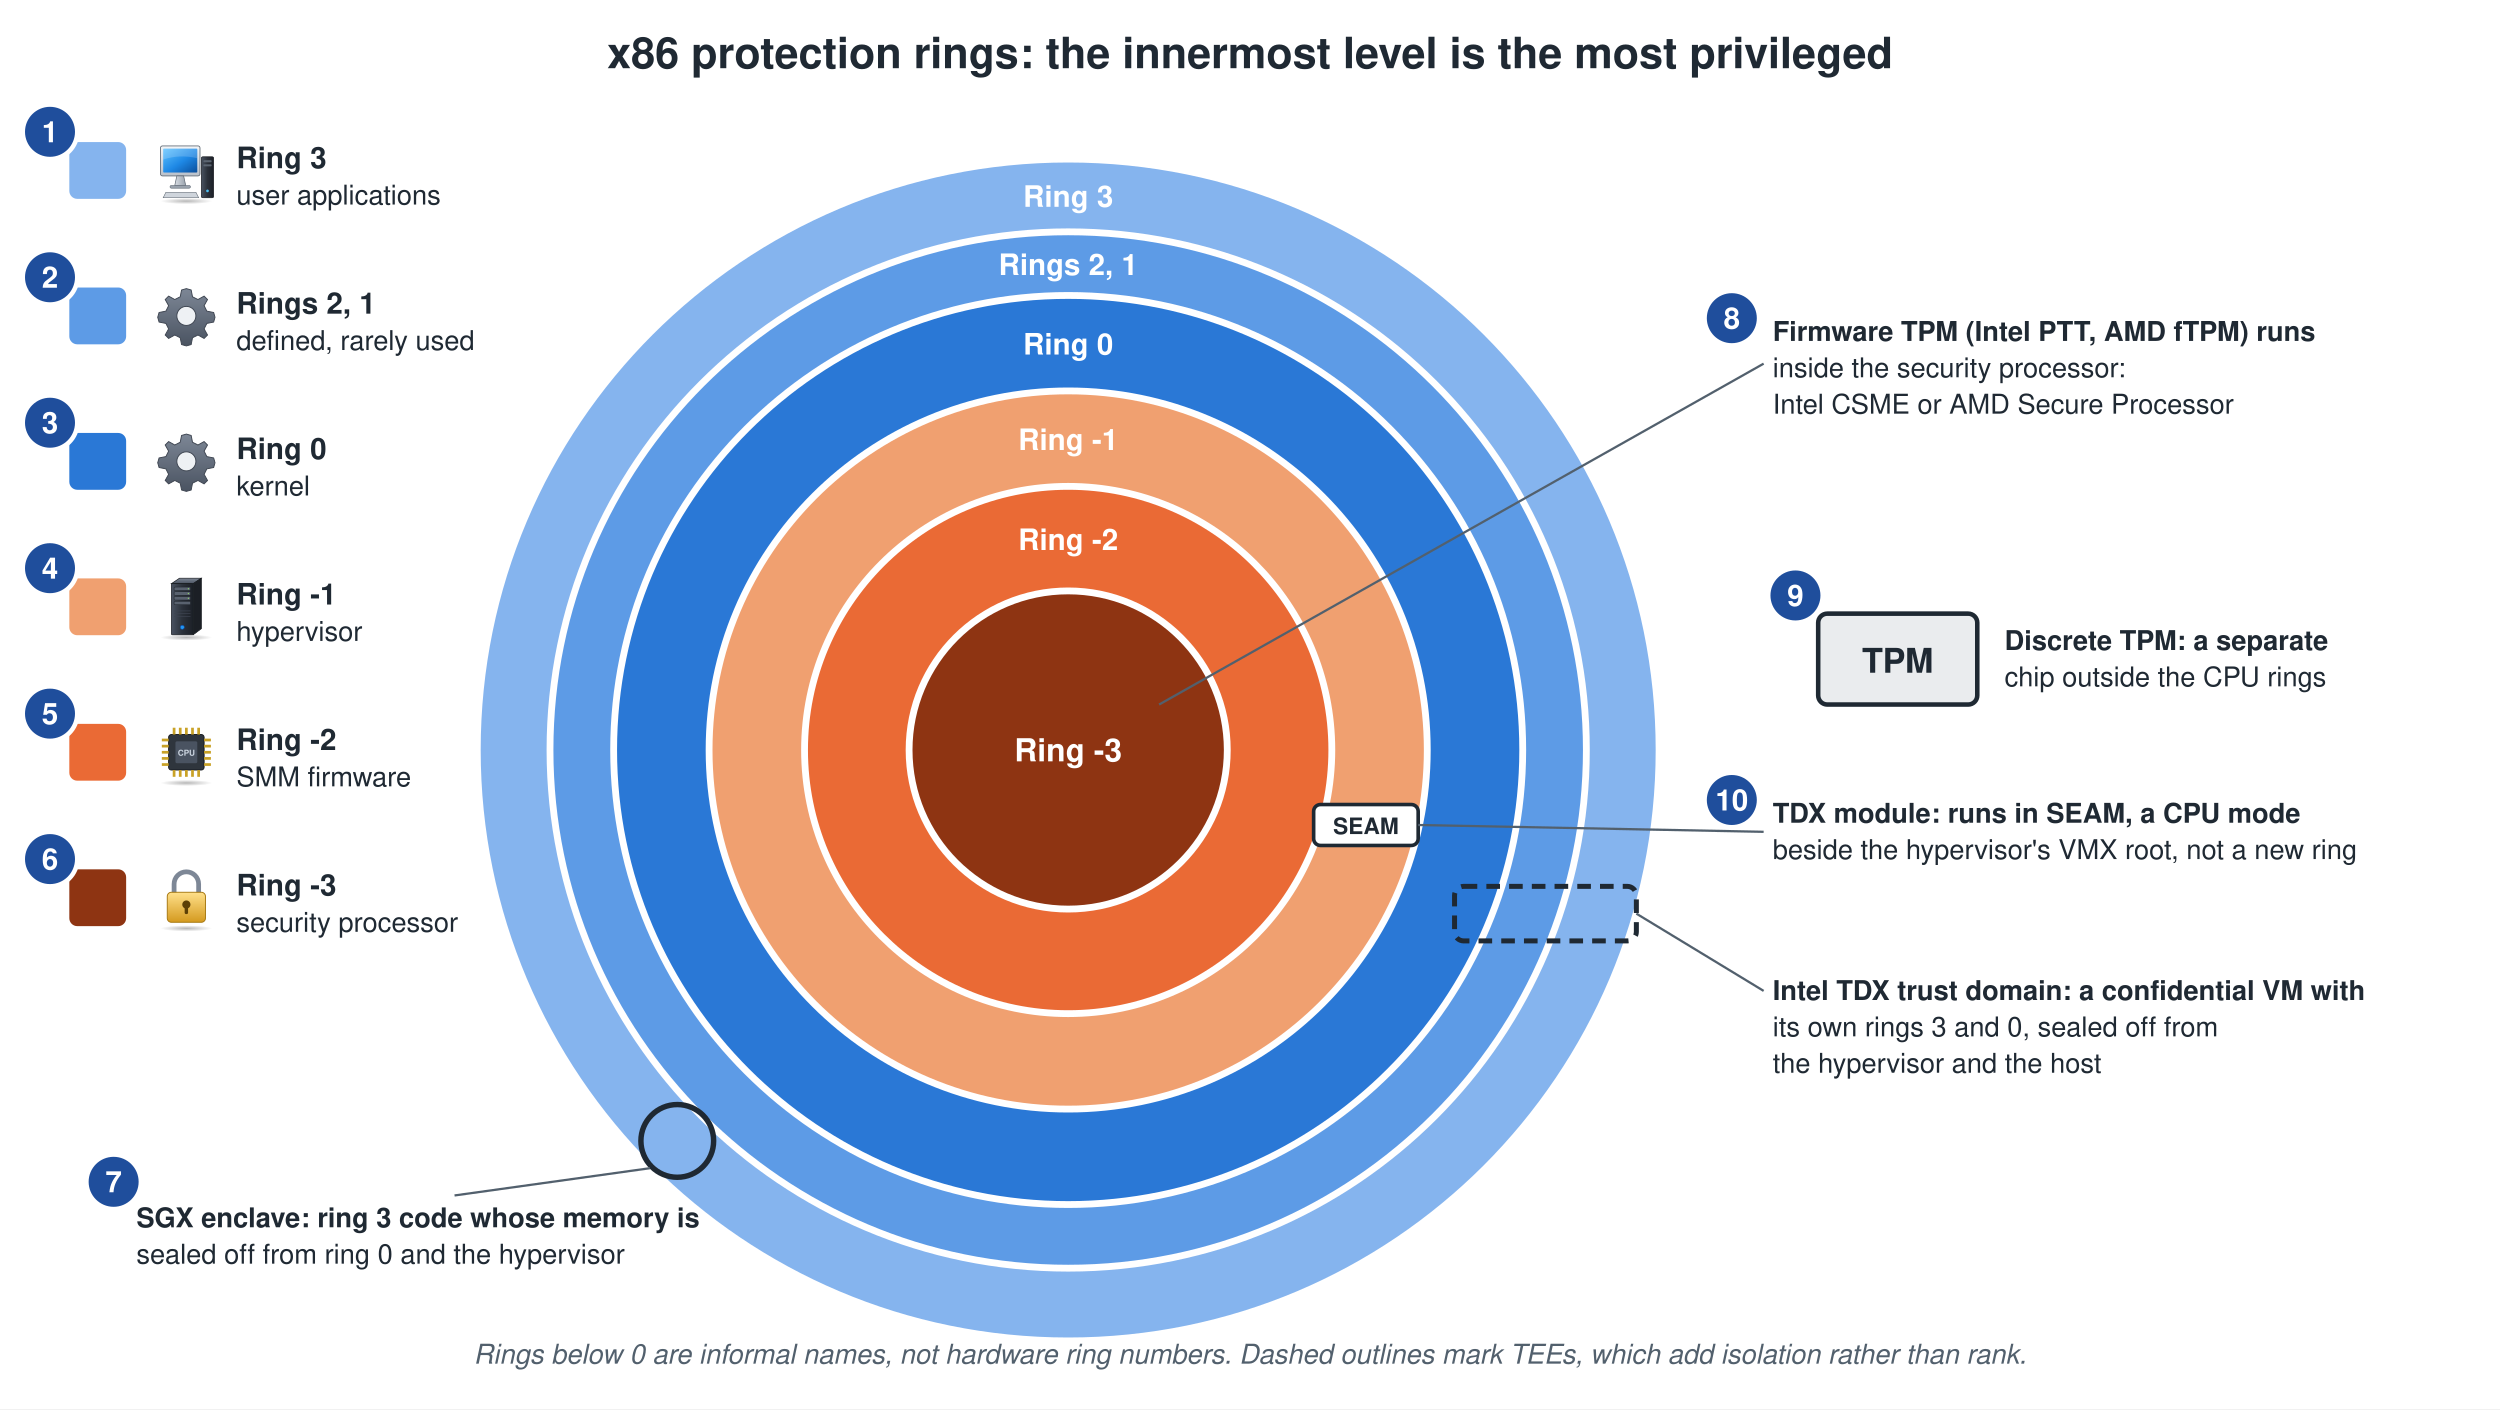
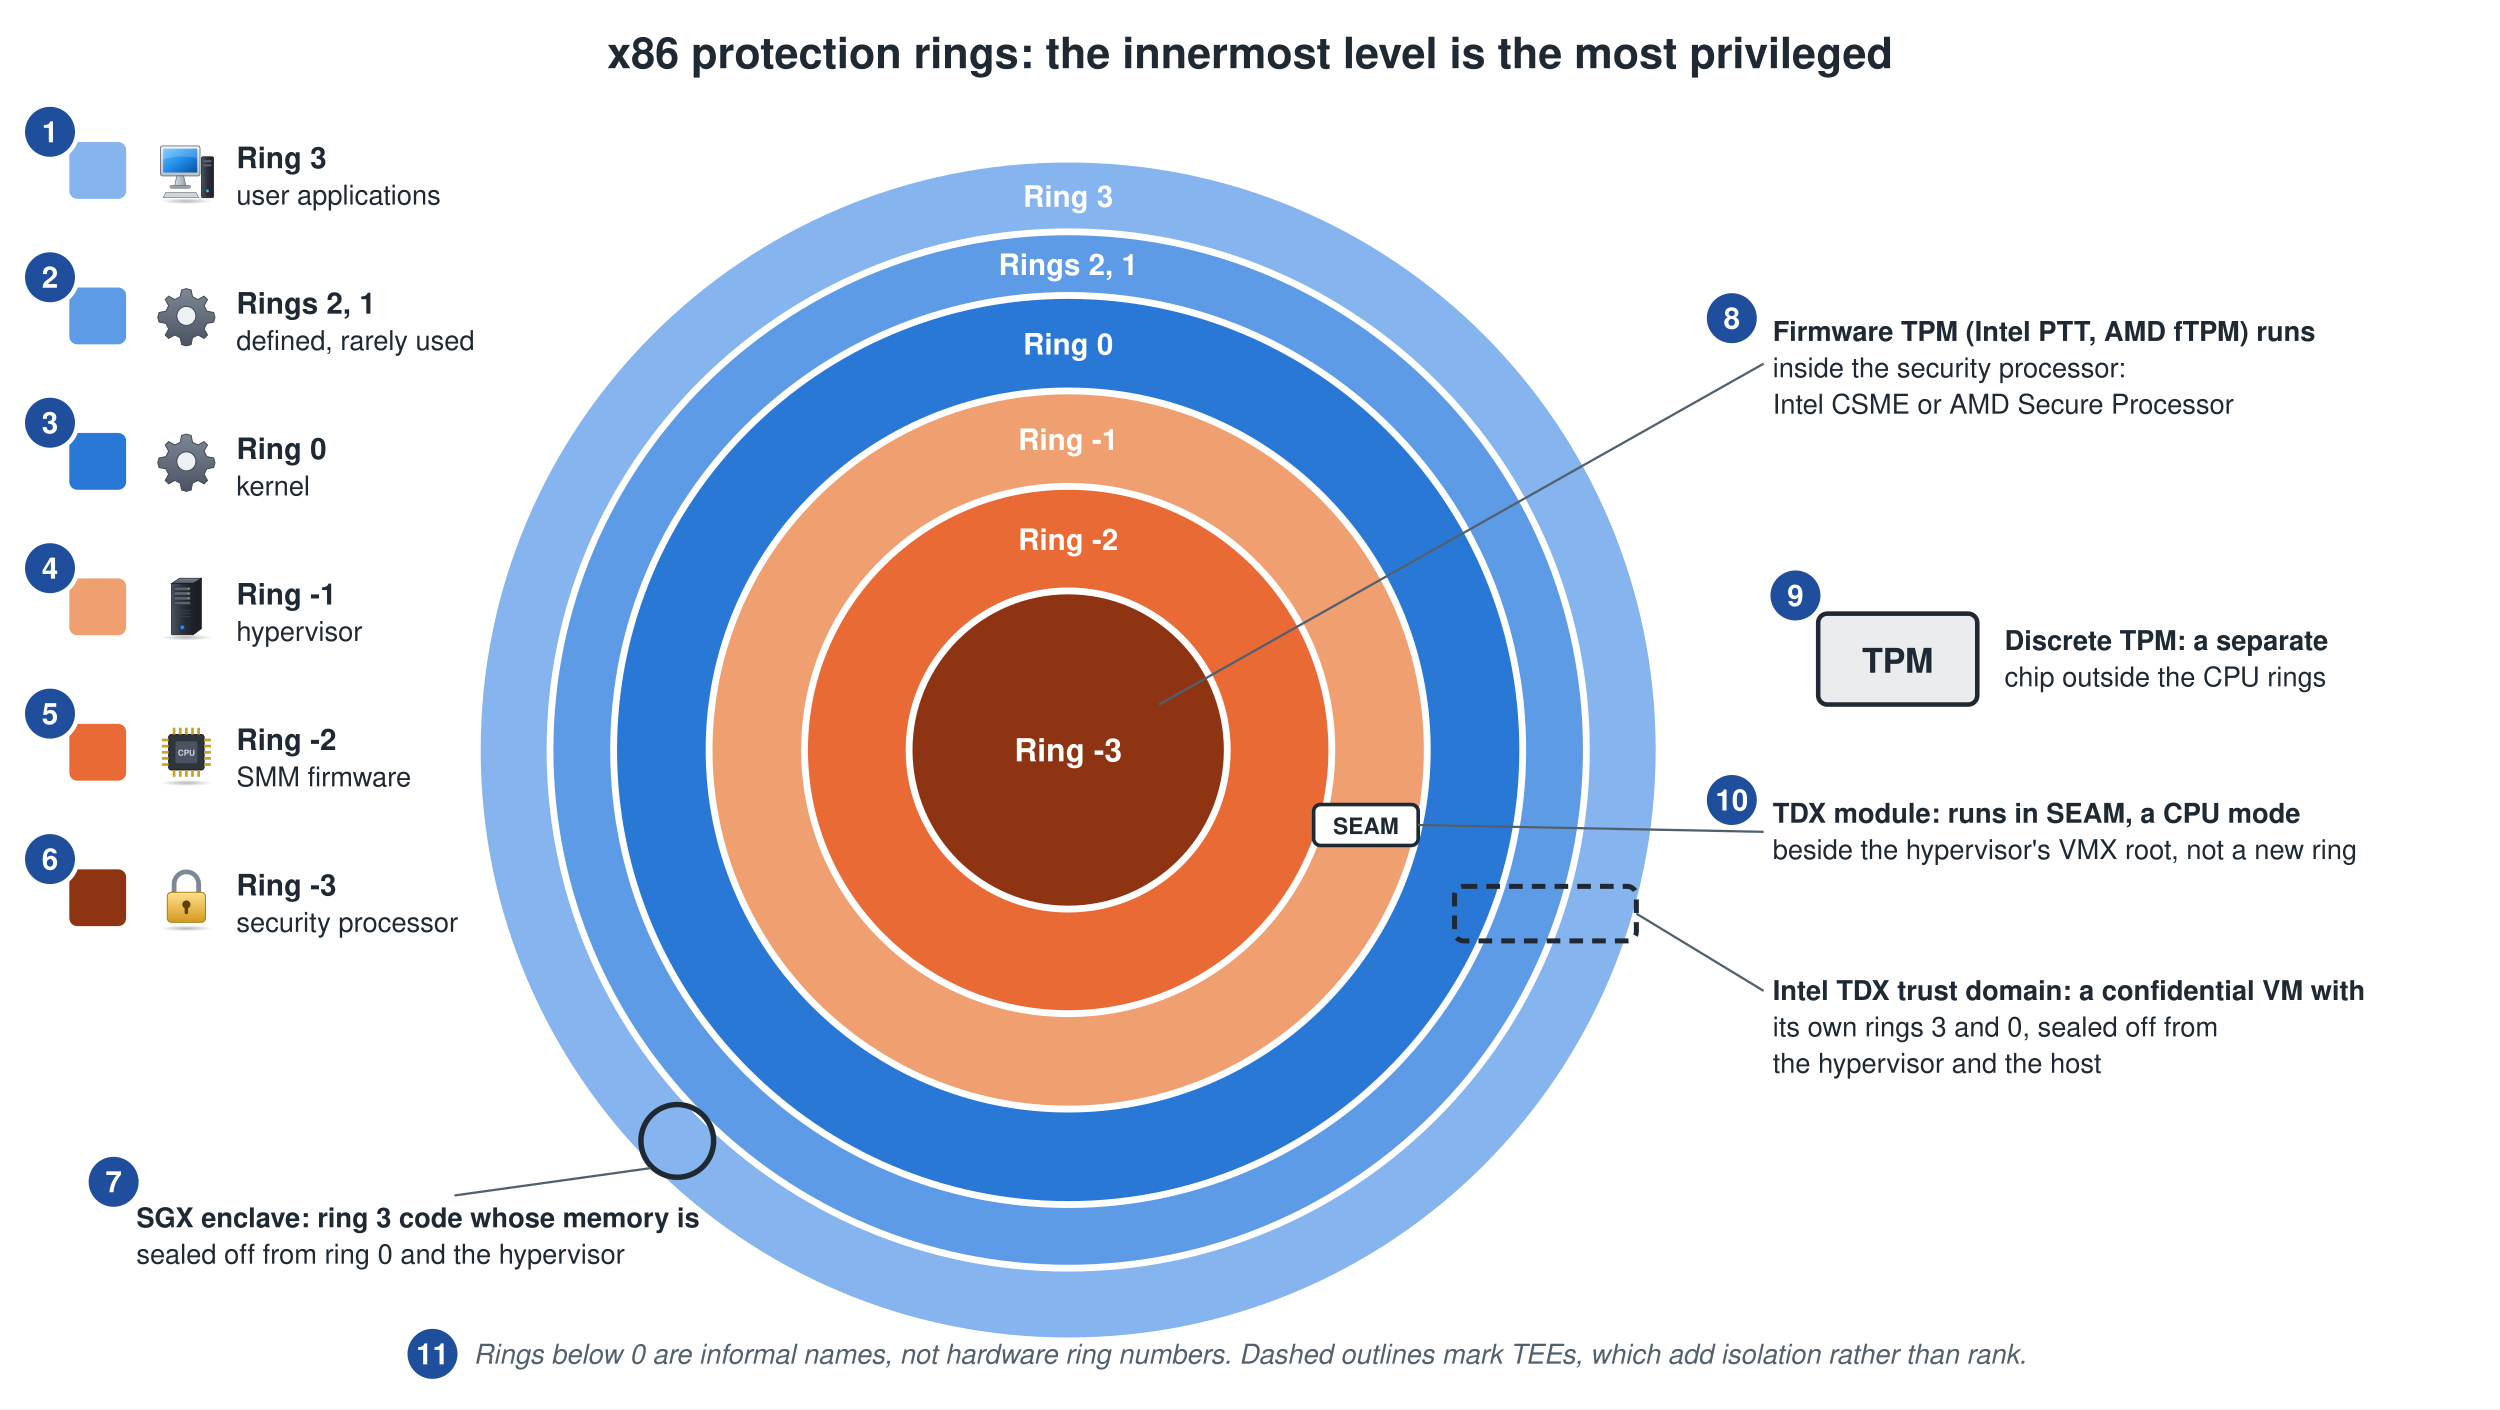
<svg xmlns="http://www.w3.org/2000/svg" viewBox="0 0 1100 620" width="1100" height="620" role="img" aria-labelledby="t d">
  <style>@media (prefers-reduced-motion: no-preference){.st{animation:fig-in .7s ease-out both}.s1{animation-delay:0.00s}.s2{animation-delay:0.90s}.s3{animation-delay:1.80s}.s4{animation-delay:2.70s}.s5{animation-delay:3.60s}.s6{animation-delay:4.50s}.s7{animation-delay:5.40s}.s8{animation-delay:6.30s}.s9{animation-delay:7.20s}.s10{animation-delay:8.10s}.s11{animation-delay:9.00s}}@keyframes fig-in{from{opacity:0}to{opacity:1}}</style>
  <defs>
    <linearGradient id="g-box" x1="0" y1="0" x2="0" y2="1">
      <stop offset="0" stop-color="#f3f8fe" />
      <stop offset="1" stop-color="#c9ddf4" />
    </linearGradient>
    <filter id="f-drop" x="-10%" y="-10%" width="130%" height="140%">
      <feDropShadow dx="1.5" dy="2" stdDeviation="1.6" flood-color="#000" flood-opacity=".18" />
    </filter>
    <linearGradient id="g-steel" x1="0" y1="0" x2="1" y2="0">
      <stop offset="0" stop-color="#4a5361" />
      <stop offset=".5" stop-color="#2b313a" />
      <stop offset="1" stop-color="#1c2027" />
    </linearGradient>
    <linearGradient id="g-steel-top" x1="0" y1="0" x2="0" y2="1">
      <stop offset="0" stop-color="#7d8796" />
      <stop offset="1" stop-color="#4a5361" />
    </linearGradient>
    <linearGradient id="g-silver" x1="0" y1="0" x2="0" y2="1">
      <stop offset="0" stop-color="#f4f6f8" />
      <stop offset="1" stop-color="#b9c0c9" />
    </linearGradient>
    <linearGradient id="g-silver-side" x1="0" y1="0" x2="1" y2="0">
      <stop offset="0" stop-color="#d8dde3" />
      <stop offset="1" stop-color="#9aa3ae" />
    </linearGradient>
    <linearGradient id="g-screen" x1="0" y1="0" x2="1" y2="1">
      <stop offset="0" stop-color="#5fc3ff" />
      <stop offset=".55" stop-color="#1e88e5" />
      <stop offset="1" stop-color="#0b4f9c" />
    </linearGradient>
    <linearGradient id="g-router" x1="0" y1="0" x2="0" y2="1">
      <stop offset="0" stop-color="#6fb6e8" />
      <stop offset="1" stop-color="#1f5f99" />
    </linearGradient>
    <linearGradient id="g-router-top" x1="0" y1="0" x2="0" y2="1">
      <stop offset="0" stop-color="#e9f4fc" />
      <stop offset="1" stop-color="#a9cdea" />
    </linearGradient>
    <linearGradient id="g-db" x1="0" y1="0" x2="1" y2="0">
      <stop offset="0" stop-color="#8e99a6" />
      <stop offset=".45" stop-color="#e3e7eb" />
      <stop offset="1" stop-color="#7b8693" />
    </linearGradient>
    <linearGradient id="g-brick" x1="0" y1="0" x2="0" y2="1">
      <stop offset="0" stop-color="#e2774f" />
      <stop offset="1" stop-color="#b2472a" />
    </linearGradient>
    <linearGradient id="g-cloud" x1="0" y1="0" x2="0" y2="1">
      <stop offset="0" stop-color="#ffffff" />
      <stop offset="1" stop-color="#b8dcf5" />
    </linearGradient>
    <linearGradient id="g-skin" x1="0" y1="0" x2="0" y2="1">
      <stop offset="0" stop-color="#f7d7bf" />
      <stop offset="1" stop-color="#e2b394" />
    </linearGradient>
    <linearGradient id="g-suit" x1="0" y1="0" x2="0" y2="1">
      <stop offset="0" stop-color="#4b5563" />
      <stop offset="1" stop-color="#1f2733" />
    </linearGradient>
    <linearGradient id="g-suit2" x1="0" y1="0" x2="0" y2="1">
      <stop offset="0" stop-color="#7b5ea7" />
      <stop offset="1" stop-color="#46336b" />
    </linearGradient>
    <linearGradient id="g-hood" x1="0" y1="0" x2="0" y2="1">
      <stop offset="0" stop-color="#3a3f47" />
      <stop offset="1" stop-color="#0f1216" />
    </linearGradient>
    <linearGradient id="g-robot" x1="0" y1="0" x2="0" y2="1">
      <stop offset="0" stop-color="#e8eef5" />
      <stop offset="1" stop-color="#9fb0c3" />
    </linearGradient>
    <linearGradient id="g-gold" x1="0" y1="0" x2="0" y2="1">
      <stop offset="0" stop-color="#ffe08a" />
      <stop offset="1" stop-color="#d49a1f" />
    </linearGradient>
    <linearGradient id="g-paper" x1="0" y1="0" x2="0" y2="1">
      <stop offset="0" stop-color="#ffffff" />
      <stop offset="1" stop-color="#e4e9ef" />
    </linearGradient>
    <linearGradient id="g-green" x1="0" y1="0" x2="0" y2="1">
      <stop offset="0" stop-color="#7fd38b" />
      <stop offset="1" stop-color="#2e8b45" />
    </linearGradient>
    <linearGradient id="g-red" x1="0" y1="0" x2="0" y2="1">
      <stop offset="0" stop-color="#ff8a80" />
      <stop offset="1" stop-color="#c62828" />
    </linearGradient>
    <radialGradient id="g-shadow">
      <stop offset="0" stop-color="#000" stop-opacity=".28" />
      <stop offset="1" stop-color="#000" stop-opacity="0" />
    </radialGradient>
    <linearGradient id="g-suit3" x1="0" y1="0" x2="0" y2="1">
      <stop offset="0" stop-color="#2e86c1" />
      <stop offset="1" stop-color="#1b4f72" />
    </linearGradient>
    <symbol id="i-desktop" viewBox="0 0 100 100">
      <ellipse cx="50" cy="95" rx="38" ry="4.5" fill="url(#g-shadow)" />
      <rect x="12" y="14" width="58" height="44" rx="3" fill="url(#g-silver)" stroke="#5b6570" stroke-width="1.2" />
      <rect x="16" y="18" width="50" height="35" rx="1" fill="url(#g-screen)" />
      <path d="M16 18 h50 v14 Q40 26 16 34 Z" fill="#fff" opacity=".18" />
      <path d="M36 58 h10 l3 14 h-16 Z" fill="url(#g-silver-side)" stroke="#5b6570" stroke-width="1" />
      <rect x="26" y="72" width="30" height="4" rx="2" fill="#9aa3ae" stroke="#5b6570" stroke-width=".8" />
      <rect x="72" y="30" width="18" height="60" rx="2" fill="url(#g-steel)" stroke="#14181d" stroke-width="1" />
      <rect x="75" y="35" width="12" height="3" rx="1" fill="#5c6672" />
      <rect x="75" y="41" width="12" height="3" rx="1" fill="#5c6672" />
      <circle cx="81" cy="80" r="2" fill="#4fc3f7" />
      <path d="M20 82 h44 l4 8 h-52 Z" fill="#cfd5dc" stroke="#5b6570" stroke-width=".8" />
    </symbol>
    <symbol id="i-gear" viewBox="0 0 100 100">
      <path d="M50 10 l7 2 2 10 8 4 9 -5 5 5 -5 9 4 8 10 2 2 7 -2 7 -10 2 -4 8 5 9 -5 5 -9 -5 -8 4 -2 10 -7 2 -7 -2 -2 -10 -8 -4 -9 5 -5 -5 5 -9 -4 -8 -10 -2 -2 -7 2 -7 10 -2 4 -8 -5 -9 5 -5 9 5 8 -4 2 -10 Z" fill="url(#g-steel-top)" stroke="#3d4450" stroke-width="1.4" />
      <circle cx="50" cy="50" r="14" fill="#eef1f4" stroke="#3d4450" stroke-width="1.4" />
    </symbol>
    <symbol id="i-server" viewBox="0 0 100 100">
      <ellipse cx="50" cy="95" rx="38" ry="4.5" fill="url(#g-shadow)" />
      <path d="M28 16 L40 8 L72 8 L60 16 Z" fill="url(#g-steel-top)" stroke="#14181d" stroke-width="1" />
      <path d="M60 16 L72 8 L72 82 L60 91 Z" fill="#1b1f25" stroke="#14181d" stroke-width="1" />
      <rect x="28" y="16" width="32" height="75" rx="1.5" fill="url(#g-steel)" stroke="#14181d" stroke-width="1" />
      <g fill="#59626f" stroke="#14181d" stroke-width=".6">
        <rect x="32" y="21" width="24" height="5" rx="1" />
        <rect x="32" y="28" width="24" height="5" rx="1" />
        <rect x="32" y="35" width="24" height="5" rx="1" />
        <rect x="32" y="42" width="24" height="5" rx="1" />
      </g>
      <g fill="#8fd16a">
        <circle cx="53" cy="23.5" r="1" />
        <circle cx="53" cy="30.5" r="1" />
        <circle cx="53" cy="37.5" r="1" />
      </g>
      <g stroke="#3d4450" stroke-width="1">
        <line x1="32" y1="56" x2="56" y2="56" />
        <line x1="32" y1="60" x2="56" y2="60" />
        <line x1="32" y1="64" x2="56" y2="64" />
      </g>
      <circle cx="44" cy="80" r="3" fill="#2196f3" stroke="#0d47a1" stroke-width=".8" />
    </symbol>
    <symbol id="i-chip" viewBox="0 0 100 100">
      <ellipse cx="50" cy="95" rx="38" ry="4.5" fill="url(#g-shadow)" />
      <rect x="24" y="24" width="52" height="52" rx="4" fill="#2f353d" stroke="#14181d" stroke-width="1.4" />
      <rect x="34" y="34" width="32" height="32" rx="2" fill="#4a5361" />
      <text x="50" y="55" font-size="12" text-anchor="middle" fill="#cfd8e3" font-family="Helvetica,Arial,sans-serif" font-weight="bold">CPU</text>
      <rect x="30" y="14" width="4" height="10" fill="#c9a227" />
      <rect x="30" y="76" width="4" height="10" fill="#c9a227" />
      <rect x="14" y="30" width="10" height="4" fill="#c9a227" />
      <rect x="76" y="30" width="10" height="4" fill="#c9a227" />
      <rect x="39" y="14" width="4" height="10" fill="#c9a227" />
      <rect x="39" y="76" width="4" height="10" fill="#c9a227" />
      <rect x="14" y="39" width="10" height="4" fill="#c9a227" />
      <rect x="76" y="39" width="10" height="4" fill="#c9a227" />
      <rect x="48" y="14" width="4" height="10" fill="#c9a227" />
      <rect x="48" y="76" width="4" height="10" fill="#c9a227" />
      <rect x="14" y="48" width="10" height="4" fill="#c9a227" />
      <rect x="76" y="48" width="10" height="4" fill="#c9a227" />
      <rect x="57" y="14" width="4" height="10" fill="#c9a227" />
      <rect x="57" y="76" width="4" height="10" fill="#c9a227" />
      <rect x="14" y="57" width="10" height="4" fill="#c9a227" />
      <rect x="76" y="57" width="10" height="4" fill="#c9a227" />
      <rect x="66" y="14" width="4" height="10" fill="#c9a227" />
      <rect x="66" y="76" width="4" height="10" fill="#c9a227" />
      <rect x="14" y="66" width="10" height="4" fill="#c9a227" />
      <rect x="76" y="66" width="10" height="4" fill="#c9a227" />
    </symbol>
    <symbol id="i-lock" viewBox="0 0 100 100">
      <ellipse cx="50" cy="95" rx="38" ry="4.5" fill="url(#g-shadow)" />
      <path d="M32 44 V30 a18 18 0 0 1 36 0 V44" fill="none" stroke="#7d8796" stroke-width="7" />
      <rect x="22" y="42" width="56" height="44" rx="6" fill="url(#g-gold)" stroke="#a5760e" stroke-width="1.4" />
      <circle cx="50" cy="60" r="6" fill="#5d4006" />
      <rect x="47.5" y="62" width="5" height="12" rx="2" fill="#5d4006" />
    </symbol>
  </defs>
  <rect width="1100" height="620" fill="#ffffff" />
  <text x="550.0" y="30.0" font-family="Helvetica, Arial, sans-serif" font-size="19" fill="#1f2933" font-weight="bold" text-anchor="middle">x86 protection rings: the innermost level is the most privileged</text>
  <g class="st s1">
    <circle cx="470" cy="330" r="260" fill="#85b4ee" fill-opacity="1" stroke="#ffffff" stroke-width="3" />
  </g>
  <g class="st s2">
    <circle cx="470" cy="330" r="228" fill="#5d9be6" fill-opacity="1" stroke="#ffffff" stroke-width="3" />
  </g>
  <g class="st s3">
    <circle cx="470" cy="330" r="200" fill="#2a78d6" fill-opacity="1" stroke="#ffffff" stroke-width="3" />
  </g>
  <g class="st s4">
    <circle cx="470" cy="330" r="158" fill="#f0a070" fill-opacity="1" stroke="#ffffff" stroke-width="3" />
  </g>
  <g class="st s5">
    <circle cx="470" cy="330" r="116" fill="#ea6a35" fill-opacity="1" stroke="#ffffff" stroke-width="3" />
  </g>
  <g class="st s6">
    <circle cx="470" cy="330" r="70" fill="#8e3412" fill-opacity="1" stroke="#ffffff" stroke-width="3" />
  </g>
  <g class="st s1">
    <text x="470.0" y="91.0" font-family="Helvetica, Arial, sans-serif" font-size="13" fill="#ffffff" font-weight="bold" text-anchor="middle">Ring 3</text>
  </g>
  <g class="st s1">
    <rect x="30.0" y="62.0" width="26.0" height="26.0" rx="4" fill="#85b4ee" fill-opacity="1" stroke="#ffffff" stroke-width="1" />
  </g>
  <g class="st s1">
    <use href="#i-desktop" x="67.0" y="60.0" width="30" height="30" />
  </g>
  <g class="st s1">
    <text x="104.0" y="74.0" font-family="Helvetica, Arial, sans-serif" font-size="13" fill="#1f2933" font-weight="bold" text-anchor="start">Ring 3</text>
  </g>
  <g class="st s1">
    <text x="104.0" y="90.0" font-family="Helvetica, Arial, sans-serif" font-size="12" fill="#1f2933" font-weight="normal" text-anchor="start">user applications</text>
  </g>
  <g class="st s1">
    <circle cx="22" cy="58" r="12" fill="#1f4e9c" stroke="#fff" stroke-width="2" />
    <text x="22.0" y="62.6" font-family="Helvetica, Arial, sans-serif" font-size="13" fill="#fff" font-weight="bold" text-anchor="middle">1</text>
  </g>
  <g class="st s2">
    <text x="470.0" y="121.0" font-family="Helvetica, Arial, sans-serif" font-size="13" fill="#ffffff" font-weight="bold" text-anchor="middle">Rings 2, 1</text>
  </g>
  <g class="st s2">
    <rect x="30.0" y="126.0" width="26.0" height="26.0" rx="4" fill="#5d9be6" fill-opacity="1" stroke="#ffffff" stroke-width="1" />
  </g>
  <g class="st s2">
    <use href="#i-gear" x="67.0" y="124.0" width="30" height="30" />
  </g>
  <g class="st s2">
    <text x="104.0" y="138.0" font-family="Helvetica, Arial, sans-serif" font-size="13" fill="#1f2933" font-weight="bold" text-anchor="start">Rings 2, 1</text>
  </g>
  <g class="st s2">
    <text x="104.0" y="154.0" font-family="Helvetica, Arial, sans-serif" font-size="12" fill="#1f2933" font-weight="normal" text-anchor="start">defined, rarely used</text>
  </g>
  <g class="st s2">
    <circle cx="22" cy="122" r="12" fill="#1f4e9c" stroke="#fff" stroke-width="2" />
    <text x="22.0" y="126.6" font-family="Helvetica, Arial, sans-serif" font-size="13" fill="#fff" font-weight="bold" text-anchor="middle">2</text>
  </g>
  <g class="st s3">
    <text x="470.0" y="156.0" font-family="Helvetica, Arial, sans-serif" font-size="13" fill="#ffffff" font-weight="bold" text-anchor="middle">Ring 0</text>
  </g>
  <g class="st s3">
    <rect x="30.0" y="190.0" width="26.0" height="26.0" rx="4" fill="#2a78d6" fill-opacity="1" stroke="#ffffff" stroke-width="1" />
  </g>
  <g class="st s3">
    <use href="#i-gear" x="67.0" y="188.0" width="30" height="30" />
  </g>
  <g class="st s3">
    <text x="104.0" y="202.0" font-family="Helvetica, Arial, sans-serif" font-size="13" fill="#1f2933" font-weight="bold" text-anchor="start">Ring 0</text>
  </g>
  <g class="st s3">
    <text x="104.0" y="218.0" font-family="Helvetica, Arial, sans-serif" font-size="12" fill="#1f2933" font-weight="normal" text-anchor="start">kernel</text>
  </g>
  <g class="st s3">
    <circle cx="22" cy="186" r="12" fill="#1f4e9c" stroke="#fff" stroke-width="2" />
    <text x="22.0" y="190.6" font-family="Helvetica, Arial, sans-serif" font-size="13" fill="#fff" font-weight="bold" text-anchor="middle">3</text>
  </g>
  <g class="st s4">
    <text x="470.0" y="198.0" font-family="Helvetica, Arial, sans-serif" font-size="13" fill="#ffffff" font-weight="bold" text-anchor="middle">Ring -1</text>
  </g>
  <g class="st s4">
    <rect x="30.0" y="254.0" width="26.0" height="26.0" rx="4" fill="#f0a070" fill-opacity="1" stroke="#ffffff" stroke-width="1" />
  </g>
  <g class="st s4">
    <use href="#i-server" x="67.0" y="252.0" width="30" height="30" />
  </g>
  <g class="st s4">
    <text x="104.0" y="266.0" font-family="Helvetica, Arial, sans-serif" font-size="13" fill="#1f2933" font-weight="bold" text-anchor="start">Ring -1</text>
  </g>
  <g class="st s4">
    <text x="104.0" y="282.0" font-family="Helvetica, Arial, sans-serif" font-size="12" fill="#1f2933" font-weight="normal" text-anchor="start">hypervisor</text>
  </g>
  <g class="st s4">
    <circle cx="22" cy="250" r="12" fill="#1f4e9c" stroke="#fff" stroke-width="2" />
    <text x="22.0" y="254.6" font-family="Helvetica, Arial, sans-serif" font-size="13" fill="#fff" font-weight="bold" text-anchor="middle">4</text>
  </g>
  <g class="st s5">
    <text x="470.0" y="242.0" font-family="Helvetica, Arial, sans-serif" font-size="13" fill="#ffffff" font-weight="bold" text-anchor="middle">Ring -2</text>
  </g>
  <g class="st s5">
    <rect x="30.0" y="318.0" width="26.0" height="26.0" rx="4" fill="#ea6a35" fill-opacity="1" stroke="#ffffff" stroke-width="1" />
  </g>
  <g class="st s5">
    <use href="#i-chip" x="67.0" y="316.0" width="30" height="30" />
  </g>
  <g class="st s5">
    <text x="104.0" y="330.0" font-family="Helvetica, Arial, sans-serif" font-size="13" fill="#1f2933" font-weight="bold" text-anchor="start">Ring -2</text>
  </g>
  <g class="st s5">
    <text x="104.0" y="346.0" font-family="Helvetica, Arial, sans-serif" font-size="12" fill="#1f2933" font-weight="normal" text-anchor="start">SMM firmware</text>
  </g>
  <g class="st s5">
    <circle cx="22" cy="314" r="12" fill="#1f4e9c" stroke="#fff" stroke-width="2" />
    <text x="22.0" y="318.6" font-family="Helvetica, Arial, sans-serif" font-size="13" fill="#fff" font-weight="bold" text-anchor="middle">5</text>
  </g>
  <g class="st s6">
    <text x="470.0" y="335.0" font-family="Helvetica, Arial, sans-serif" font-size="14" fill="#ffffff" font-weight="bold" text-anchor="middle">Ring -3</text>
  </g>
  <g class="st s6">
    <rect x="30.0" y="382.0" width="26.0" height="26.0" rx="4" fill="#8e3412" fill-opacity="1" stroke="#ffffff" stroke-width="1" />
  </g>
  <g class="st s6">
    <use href="#i-lock" x="67.0" y="380.0" width="30" height="30" />
  </g>
  <g class="st s6">
    <text x="104.0" y="394.0" font-family="Helvetica, Arial, sans-serif" font-size="13" fill="#1f2933" font-weight="bold" text-anchor="start">Ring -3</text>
  </g>
  <g class="st s6">
    <text x="104.0" y="410.0" font-family="Helvetica, Arial, sans-serif" font-size="12" fill="#1f2933" font-weight="normal" text-anchor="start">security processor</text>
  </g>
  <g class="st s6">
    <circle cx="22" cy="378" r="12" fill="#1f4e9c" stroke="#fff" stroke-width="2" />
    <text x="22.0" y="382.6" font-family="Helvetica, Arial, sans-serif" font-size="13" fill="#fff" font-weight="bold" text-anchor="middle">6</text>
  </g>
  <g class="st s7">
    <circle cx="298" cy="502" r="16" fill="none" fill-opacity="1" stroke="#1f2933" stroke-width="2.4" />
  </g>
  <g class="st s7">
    <text x="60.0" y="540.0" font-family="Helvetica, Arial, sans-serif" font-size="12" fill="#1f2933" font-weight="bold" text-anchor="start">SGX enclave: ring 3 code whose memory is</text>
  </g>
  <g class="st s7">
    <text x="60.0" y="556.0" font-family="Helvetica, Arial, sans-serif" font-size="12" fill="#1f2933" font-weight="normal" text-anchor="start">sealed off from ring 0 and the hypervisor</text>
  </g>
  <g class="st s7">
    <line x1="286" y1="514" x2="200" y2="526" stroke="#52606d" />
  </g>
  <g class="st s7">
    <rect x="640.0" y="390.0" width="80.0" height="24.0" rx="4" fill="none" fill-opacity="1" stroke="#1f2933" stroke-width="2.2" stroke-dasharray="6 4" />
  </g>
  <g class="st s7">
    <text x="780.0" y="440.0" font-family="Helvetica, Arial, sans-serif" font-size="12" fill="#1f2933" font-weight="bold" text-anchor="start">Intel TDX trust domain: a confidential VM with</text>
  </g>
  <g class="st s7">
    <text x="780.0" y="456.0" font-family="Helvetica, Arial, sans-serif" font-size="12" fill="#1f2933" font-weight="normal" text-anchor="start">its own rings 3 and 0, sealed off from</text>
  </g>
  <g class="st s7">
    <text x="780.0" y="472.0" font-family="Helvetica, Arial, sans-serif" font-size="12" fill="#1f2933" font-weight="normal" text-anchor="start">the hypervisor and the host</text>
  </g>
  <g class="st s7">
    <line x1="720" y1="402" x2="776" y2="436" stroke="#52606d" />
  </g>
  <g class="st s7">
    <circle cx="50" cy="520" r="12" fill="#1f4e9c" stroke="#fff" stroke-width="2" />
    <text x="50.0" y="524.6" font-family="Helvetica, Arial, sans-serif" font-size="13" fill="#fff" font-weight="bold" text-anchor="middle">7</text>
  </g>
  <g class="st s8">
    <text x="780.0" y="150.0" font-family="Helvetica, Arial, sans-serif" font-size="12" fill="#1f2933" font-weight="bold" text-anchor="start">Firmware TPM (Intel PTT, AMD fTPM) runs</text>
  </g>
  <g class="st s8">
    <text x="780.0" y="166.0" font-family="Helvetica, Arial, sans-serif" font-size="12" fill="#1f2933" font-weight="normal" text-anchor="start">inside the security processor:</text>
  </g>
  <g class="st s8">
    <text x="780.0" y="182.0" font-family="Helvetica, Arial, sans-serif" font-size="12" fill="#1f2933" font-weight="normal" text-anchor="start">Intel CSME or AMD Secure Processor</text>
  </g>
  <g class="st s8">
    <line x1="510" y1="310" x2="776" y2="160" stroke="#52606d" />
  </g>
  <g class="st s8">
    <circle cx="762" cy="140" r="12" fill="#1f4e9c" stroke="#fff" stroke-width="2" />
    <text x="762.0" y="144.6" font-family="Helvetica, Arial, sans-serif" font-size="13" fill="#fff" font-weight="bold" text-anchor="middle">8</text>
  </g>
  <g class="st s9">
    <rect x="800.0" y="270.0" width="70.0" height="40.0" rx="4" fill="#eaecee" fill-opacity="1" stroke="#1f2933" stroke-width="2" />
  </g>
  <g class="st s9">
    <text x="835.0" y="296.0" font-family="Helvetica, Arial, sans-serif" font-size="15" fill="#1f2933" font-weight="bold" text-anchor="middle">TPM</text>
  </g>
  <g class="st s9">
    <text x="882.0" y="286.0" font-family="Helvetica, Arial, sans-serif" font-size="12" fill="#1f2933" font-weight="bold" text-anchor="start">Discrete TPM: a separate</text>
  </g>
  <g class="st s9">
    <text x="882.0" y="302.0" font-family="Helvetica, Arial, sans-serif" font-size="12" fill="#1f2933" font-weight="normal" text-anchor="start">chip outside the CPU rings</text>
  </g>
  <g class="st s9">
    <circle cx="790" cy="262" r="12" fill="#1f4e9c" stroke="#fff" stroke-width="2" />
    <text x="790.0" y="266.6" font-family="Helvetica, Arial, sans-serif" font-size="13" fill="#fff" font-weight="bold" text-anchor="middle">9</text>
  </g>
  <g class="st s10">
    <rect x="578.0" y="354.0" width="46.0" height="18.0" rx="3" fill="#ffffff" fill-opacity="1" stroke="#1f2933" stroke-width="1.6" />
  </g>
  <g class="st s10">
    <text x="601.0" y="367.0" font-family="Helvetica, Arial, sans-serif" font-size="10" fill="#1f2933" font-weight="bold" text-anchor="middle">SEAM</text>
  </g>
  <g class="st s10">
    <line x1="624" y1="363" x2="776" y2="366" stroke="#52606d" />
  </g>
  <g class="st s10">
    <text x="780.0" y="362.0" font-family="Helvetica, Arial, sans-serif" font-size="12" fill="#1f2933" font-weight="bold" text-anchor="start">TDX module: runs in SEAM, a CPU mode</text>
  </g>
  <g class="st s10">
    <text x="780.0" y="378.0" font-family="Helvetica, Arial, sans-serif" font-size="12" fill="#1f2933" font-weight="normal" text-anchor="start">beside the hypervisor's VMX root, not a new ring</text>
  </g>
  <g class="st s10">
    <circle cx="762" cy="352" r="12" fill="#1f4e9c" stroke="#fff" stroke-width="2" />
    <text x="762.0" y="356.6" font-family="Helvetica, Arial, sans-serif" font-size="13" fill="#fff" font-weight="bold" text-anchor="middle">10</text>
  </g>
  <g class="st s11">
    <text x="550.0" y="600.0" font-family="Helvetica, Arial, sans-serif" font-size="12" fill="#52606d" font-weight="normal" text-anchor="middle" font-style="italic">Rings below 0 are informal names, not hardware ring numbers. Dashed outlines mark TEEs, which add isolation rather than rank.</text>
  </g>
+   <g class="st s11">
+     <circle cx="190.3" cy="595.7" r="12" fill="#1f4e9c" stroke="#fff" stroke-width="2" />
+     <text x="190.3" y="600.3" font-family="Helvetica, Arial, sans-serif" font-size="13" fill="#fff" font-weight="bold" text-anchor="middle">11</text>
+   </g>
</svg>
